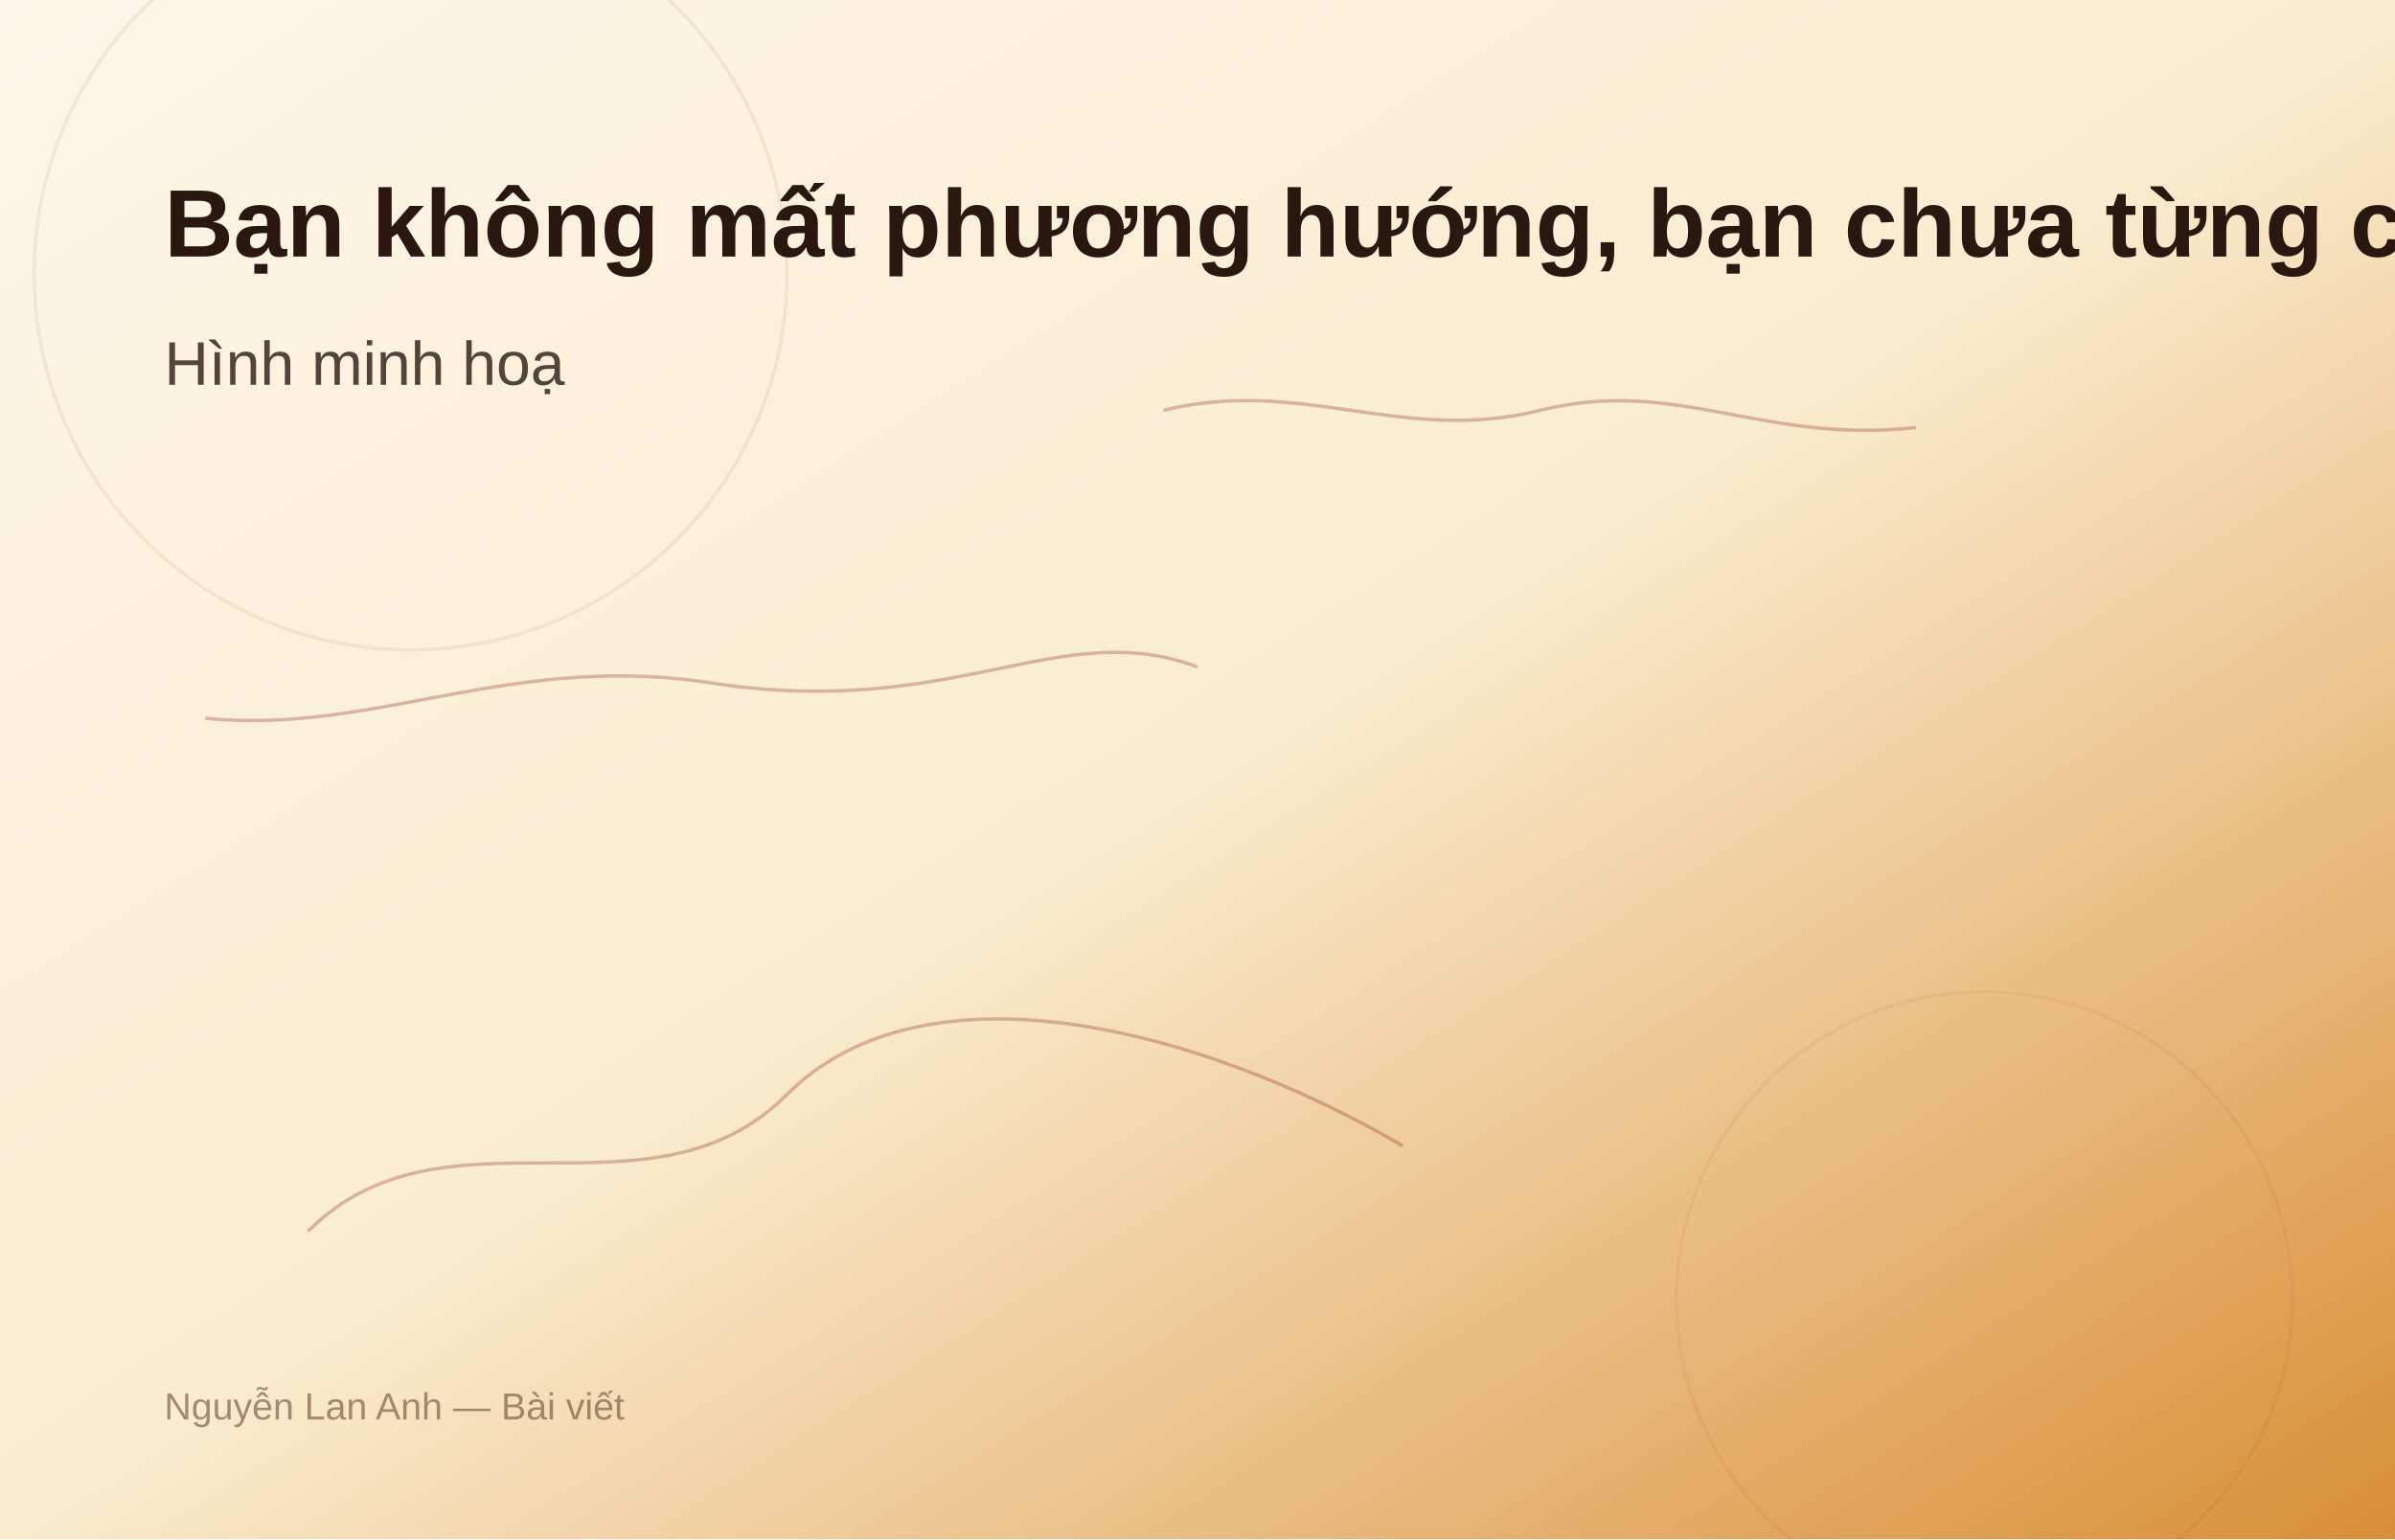
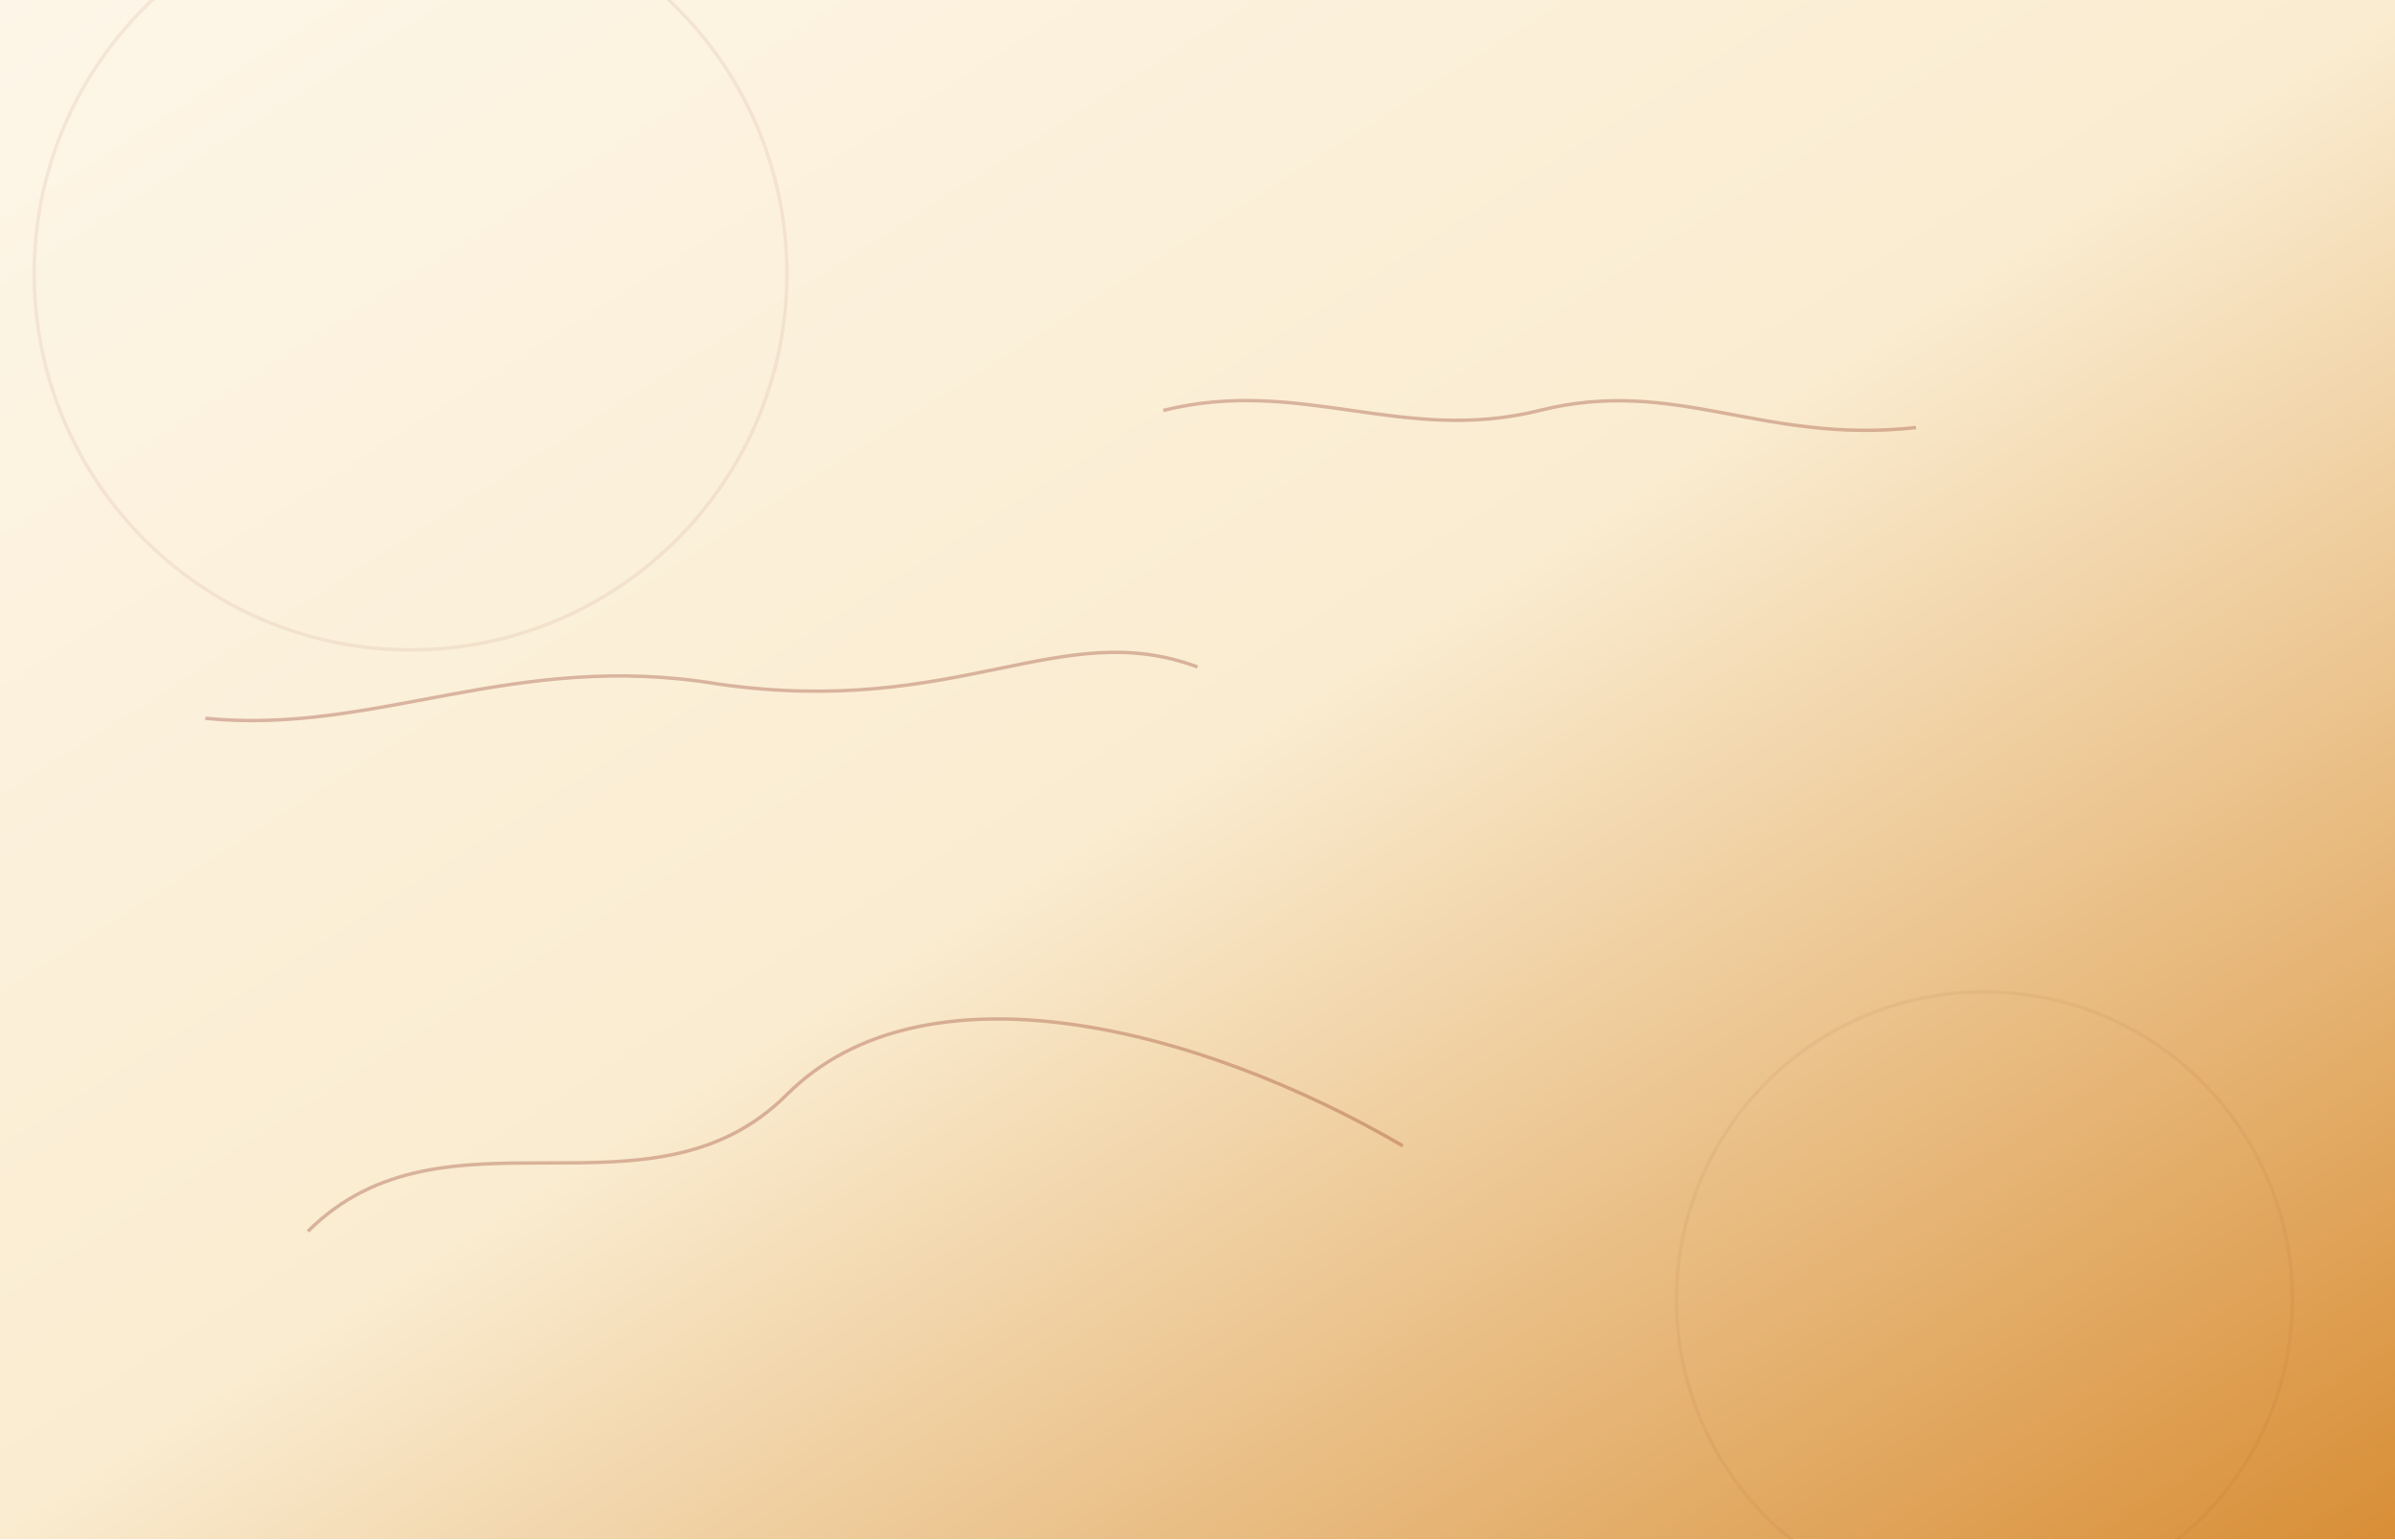
<svg xmlns="http://www.w3.org/2000/svg" width="1400" height="900" viewBox="0 0 1400 900" role="img" aria-labelledby="title-4">
  <defs>
    <linearGradient id="bg-4" x1="0%" y1="0%" x2="100%" y2="100%">
      <stop offset="0%" stop-color="#fdf6e8" />
      <stop offset="50%" stop-color="#faecd0" />
      <stop offset="100%" stop-color="#d88e36" />
    </linearGradient>
  </defs>
  <rect width="1400" height="900" fill="url(#bg-4)" />
  <g fill="none" stroke="rgba(139,40,24,0.30)" stroke-width="2">
    <circle cx="240" cy="160" r="220" opacity="0.25" />
    <circle cx="1160" cy="760" r="180" opacity="0.18" />
    <path d="M180 720 C260 640, 380 720, 460 640 S700 600, 820 670" />
    <path d="M680 240 C760 220, 820 260, 900 240 C980 220, 1030 260, 1120 250" />
    <path d="M120 420 C220 430, 300 380, 420 400 C560 420, 620 360, 700 390" />
  </g>
-   <g font-family="Arial, Helvetica, sans-serif" fill="#2a1810">
-     <text x="96" y="150" font-size="56" font-weight="700">Bạn không mất phương hướng, bạn chưa từng có hướng</text>
-     <text x="96" y="225" font-size="36" font-weight="500" opacity="0.8">Hình minh hoạ</text>
-     <text x="96" y="830" font-size="22" fill="#6b4a35" opacity="0.6">Nguyễn Lan Anh — Bài viết</text>
-   </g>
</svg>
